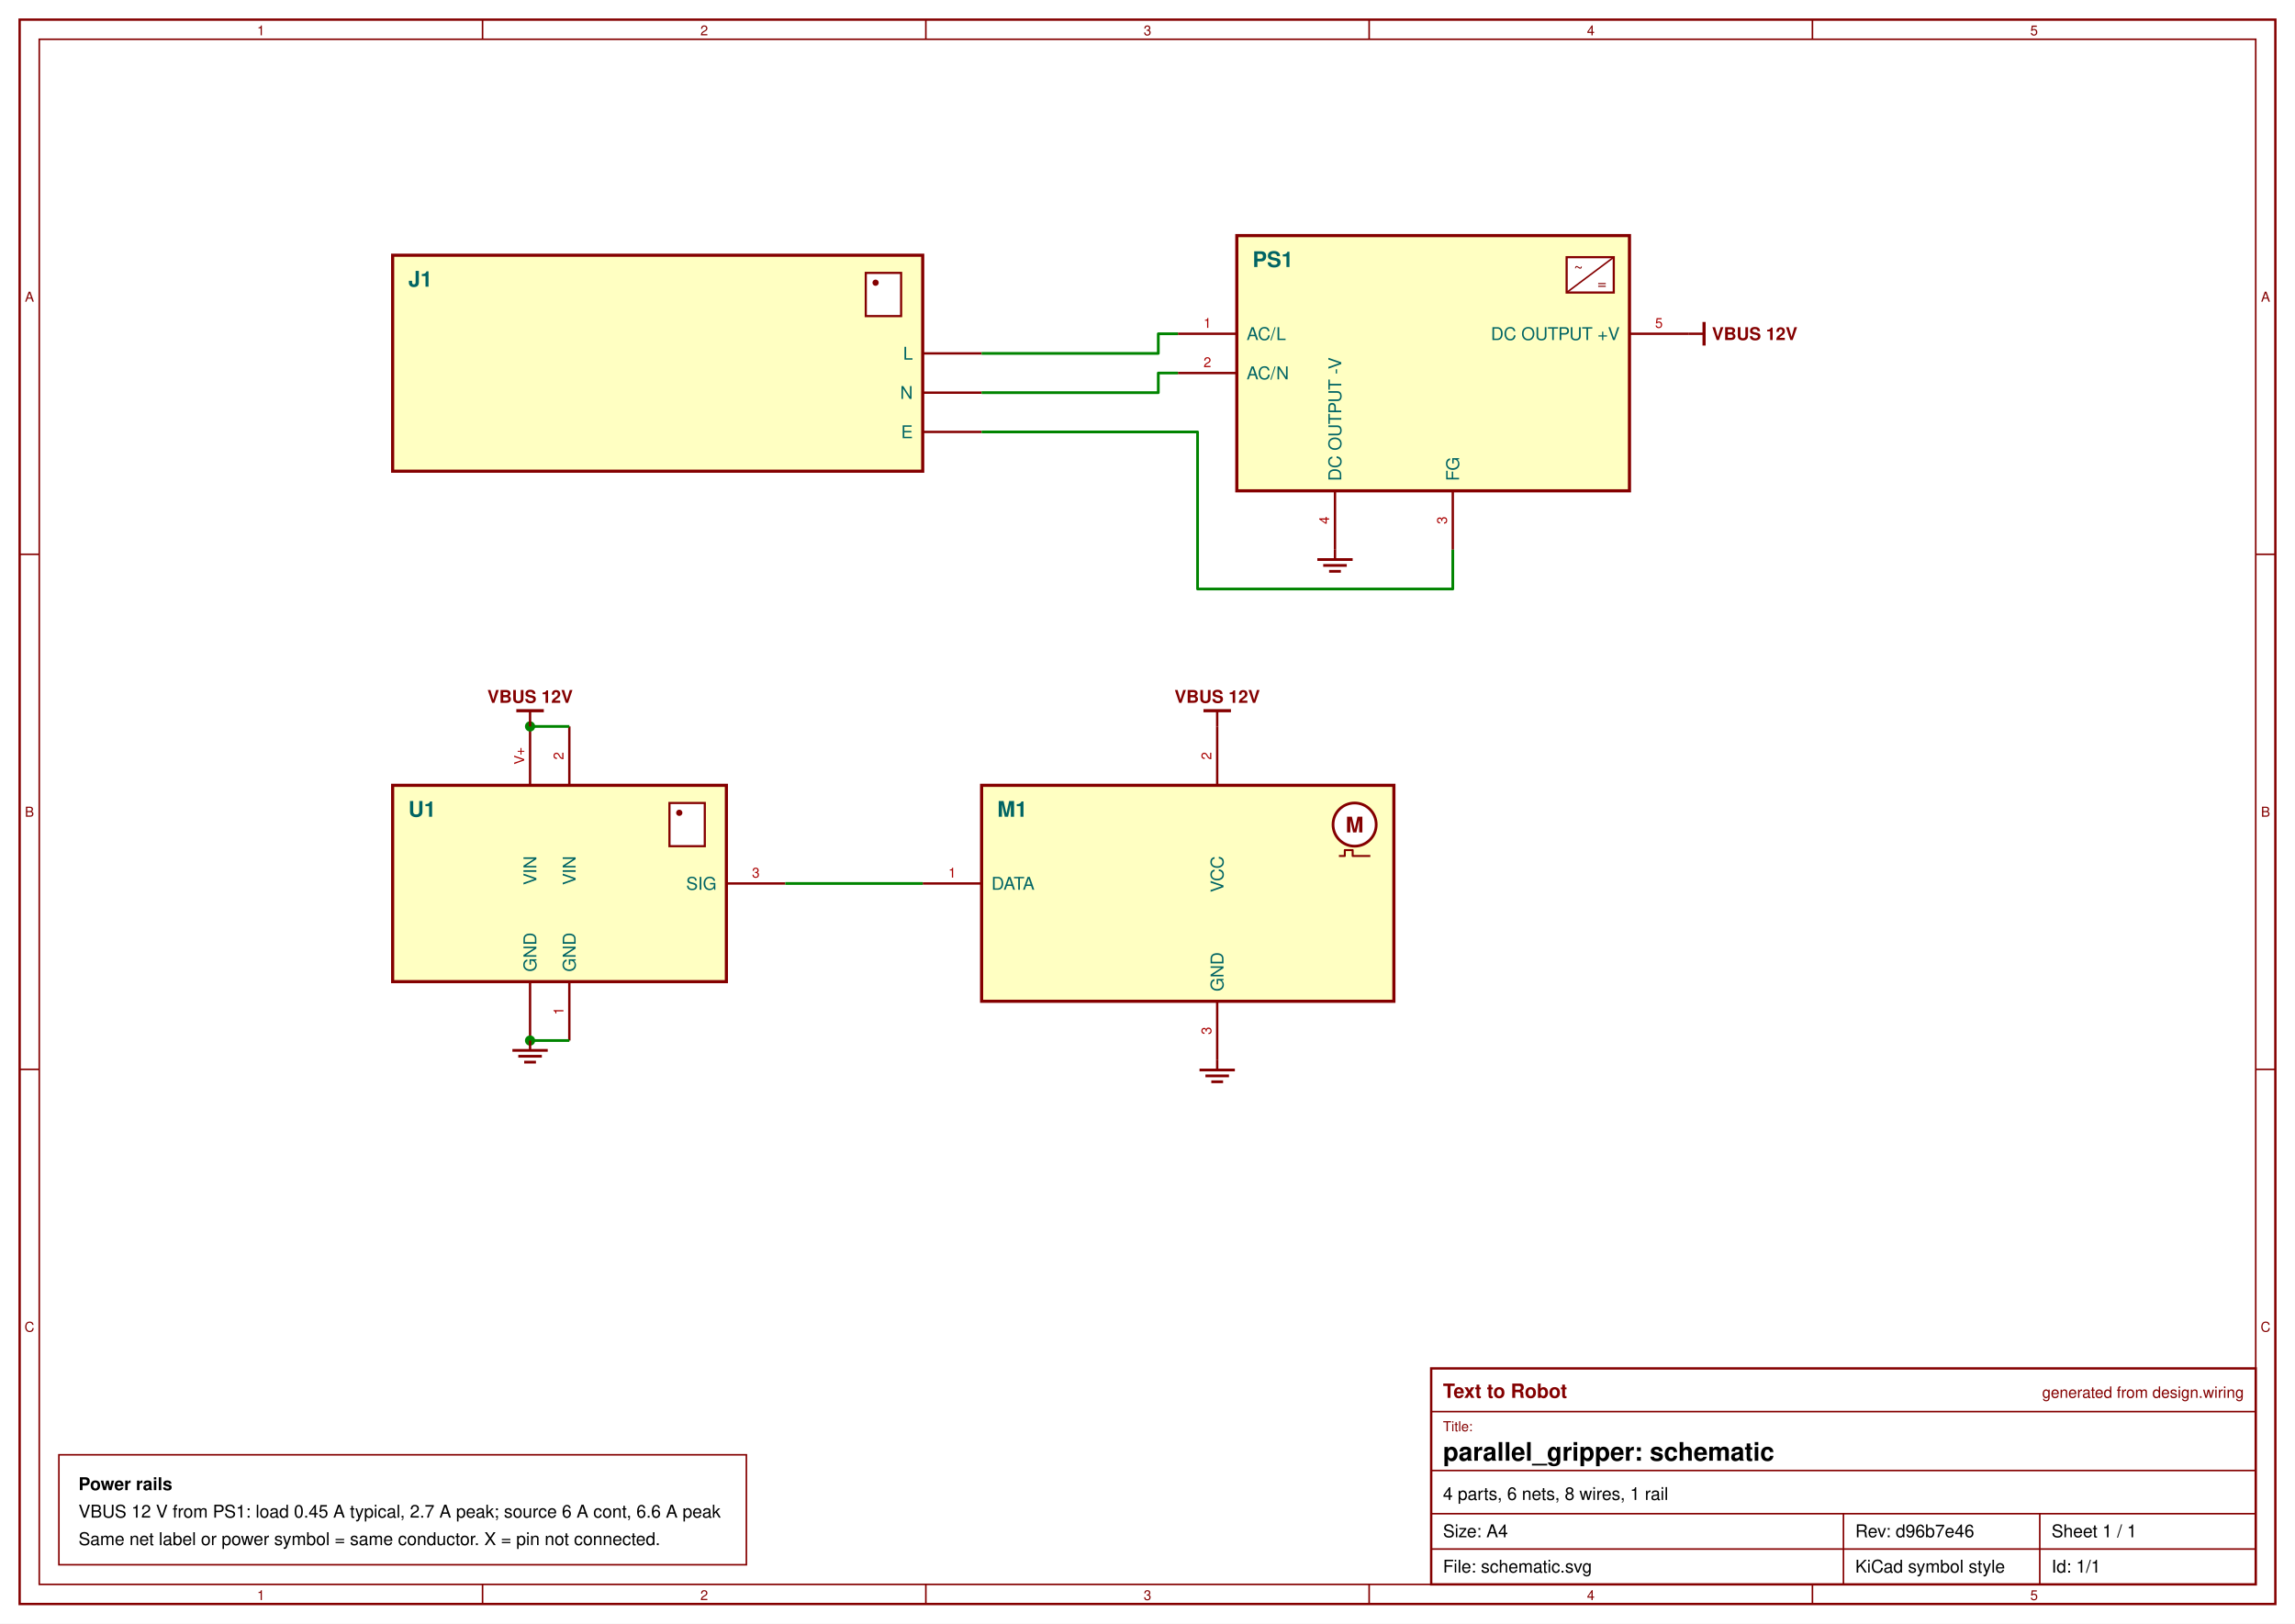
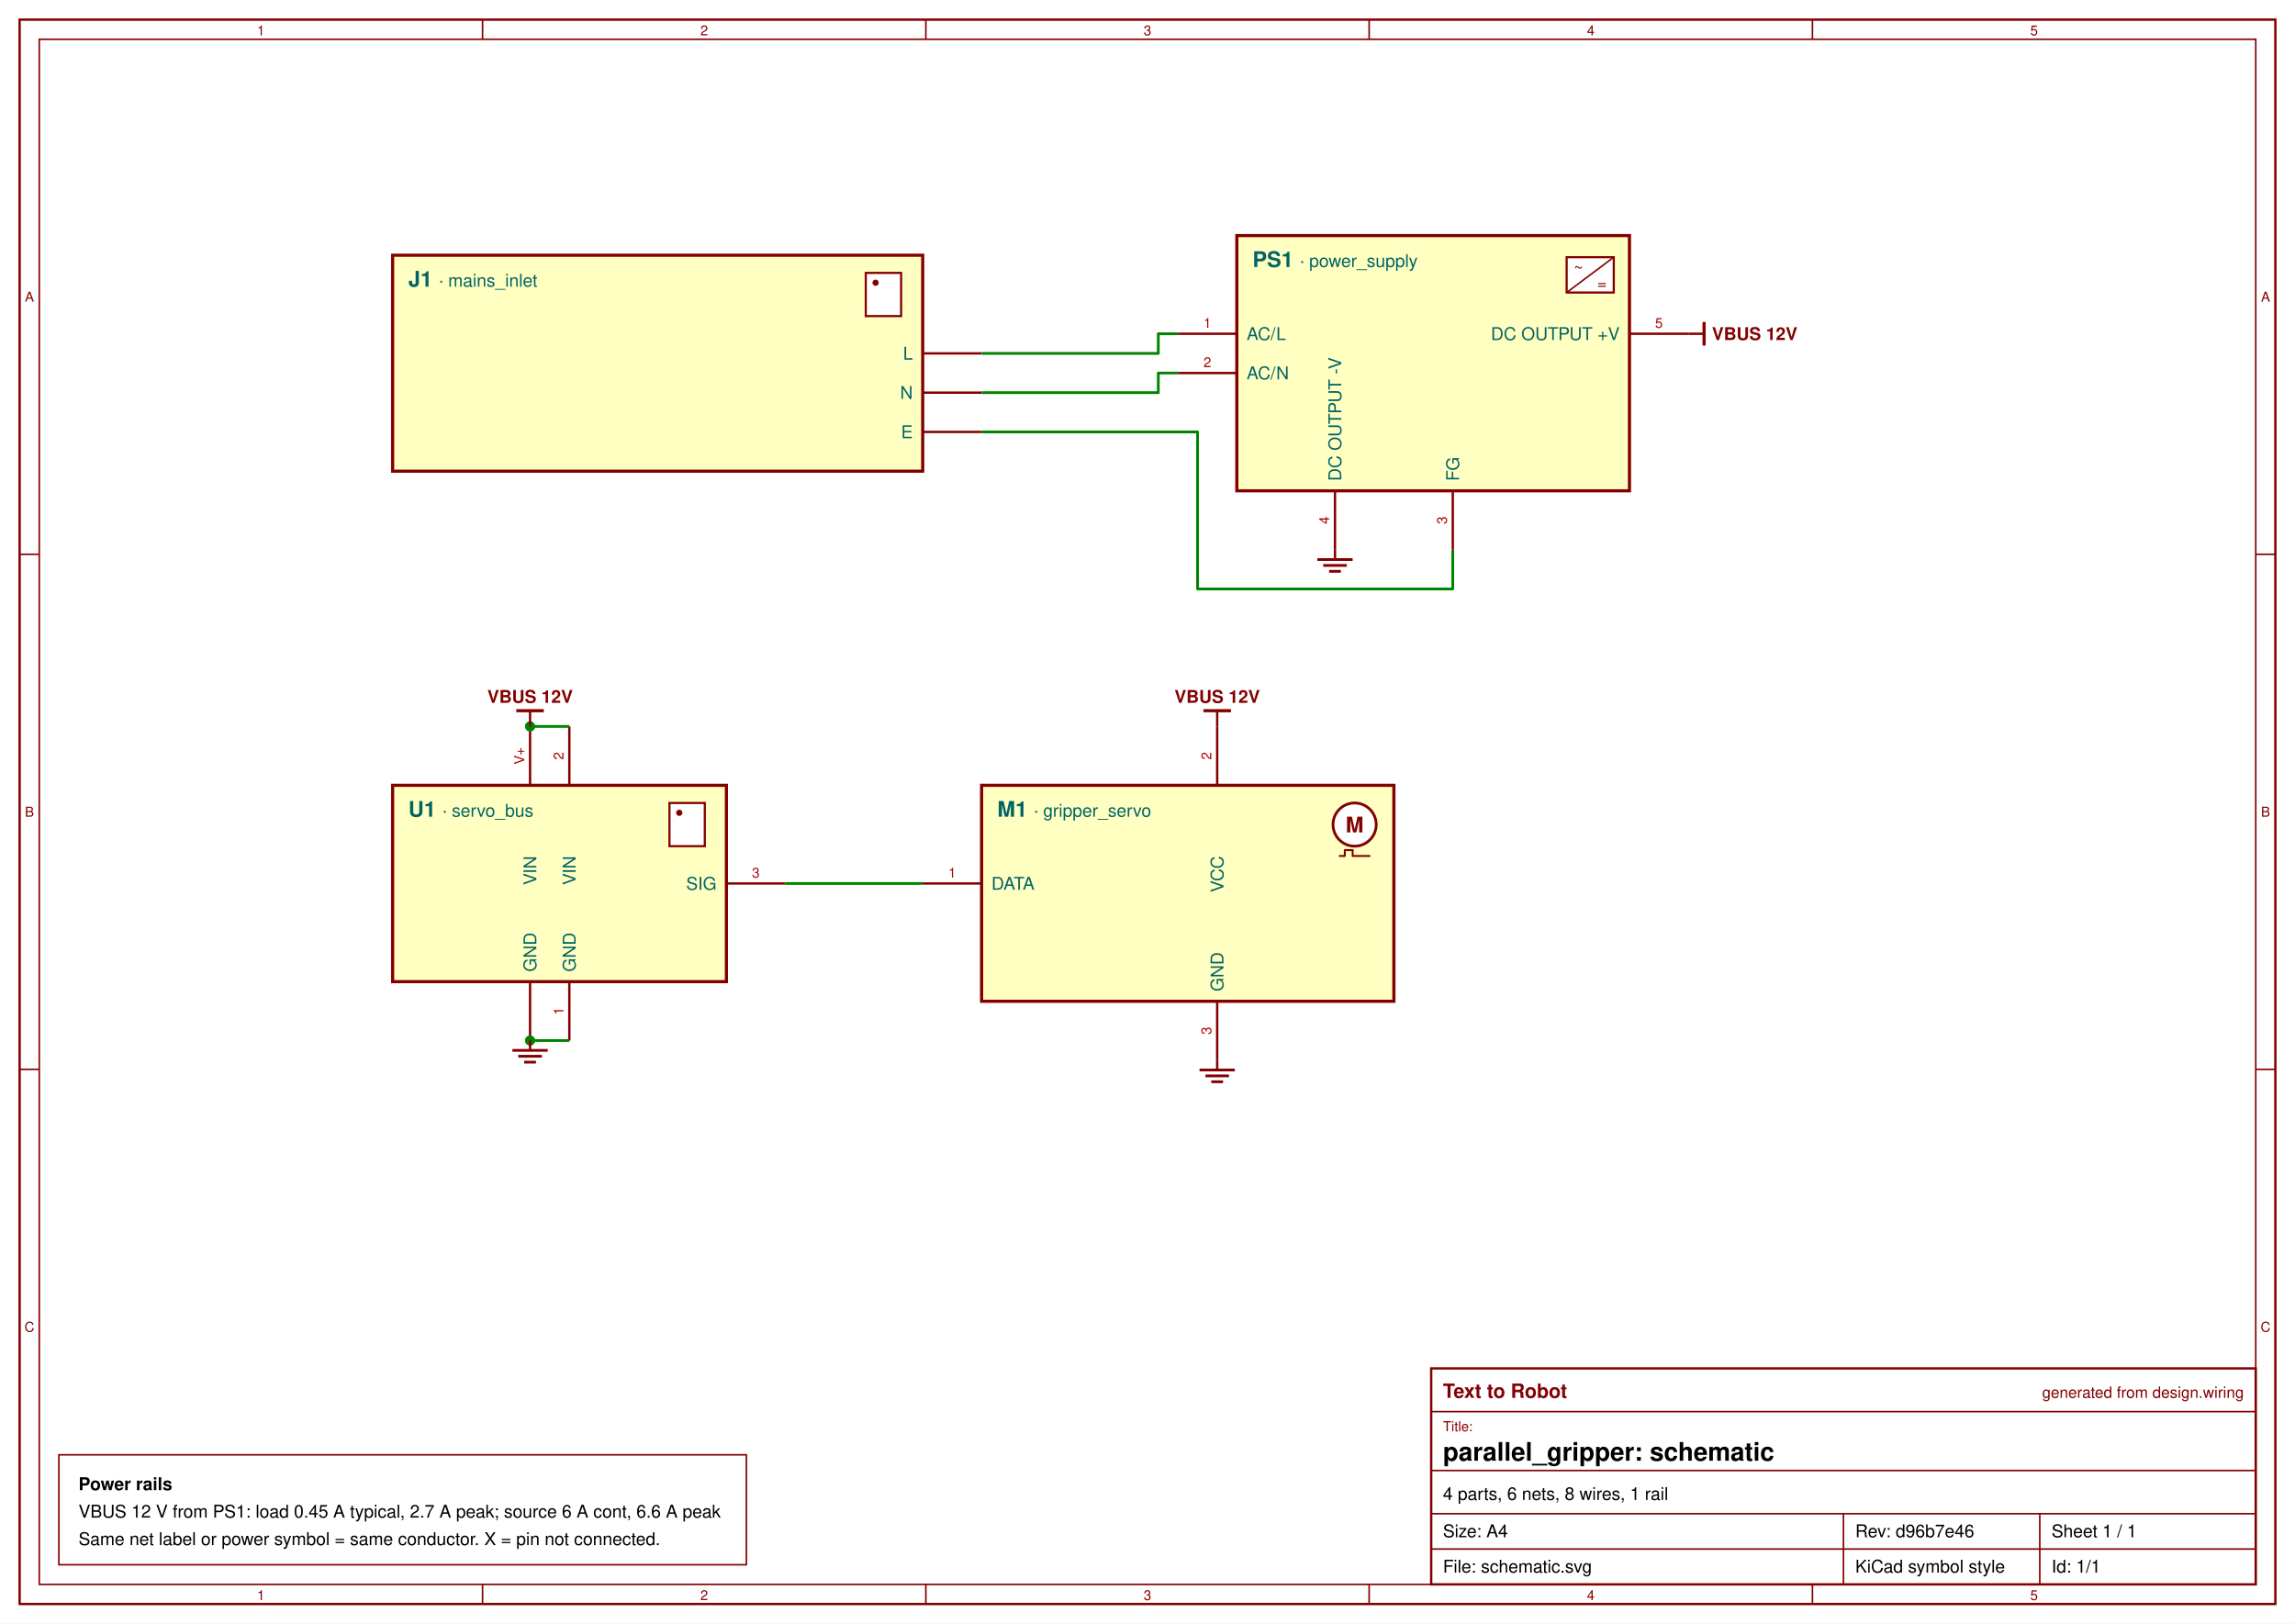
<svg xmlns="http://www.w3.org/2000/svg" viewBox="0 0 1169 827" width="1169" height="827" font-family="Helvetica, Arial, 'Liberation Sans', sans-serif">
  <rect x="0" y="0" width="1169" height="827" fill="#ffffff" />
  <rect x="10" y="10" width="1149" height="807" fill="none" stroke="#840000" stroke-width="1.2" class="frame" />
  <rect x="20" y="20" width="1129" height="787" fill="none" stroke="#840000" stroke-width="0.8" class="frame" />
  <text x="132.9" y="18" font-size="7" text-anchor="middle" fill="#840000" data-g="frame">1</text>
  <text x="132.9" y="815" font-size="7" text-anchor="middle" fill="#840000" data-g="frame">1</text>
  <line x1="245.8" y1="10" x2="245.8" y2="20" stroke="#840000" stroke-width="0.8" class="frame" />
  <line x1="245.8" y1="807" x2="245.8" y2="817" stroke="#840000" stroke-width="0.8" class="frame" />
  <text x="358.7" y="18" font-size="7" text-anchor="middle" fill="#840000" data-g="frame">2</text>
  <text x="358.7" y="815" font-size="7" text-anchor="middle" fill="#840000" data-g="frame">2</text>
  <line x1="471.6" y1="10" x2="471.6" y2="20" stroke="#840000" stroke-width="0.8" class="frame" />
  <line x1="471.6" y1="807" x2="471.6" y2="817" stroke="#840000" stroke-width="0.8" class="frame" />
  <text x="584.5" y="18" font-size="7" text-anchor="middle" fill="#840000" data-g="frame">3</text>
  <text x="584.5" y="815" font-size="7" text-anchor="middle" fill="#840000" data-g="frame">3</text>
  <line x1="697.4" y1="10" x2="697.4" y2="20" stroke="#840000" stroke-width="0.8" class="frame" />
  <line x1="697.4" y1="807" x2="697.4" y2="817" stroke="#840000" stroke-width="0.8" class="frame" />
  <text x="810.3" y="18" font-size="7" text-anchor="middle" fill="#840000" data-g="frame">4</text>
  <text x="810.3" y="815" font-size="7" text-anchor="middle" fill="#840000" data-g="frame">4</text>
  <line x1="923.2" y1="10" x2="923.2" y2="20" stroke="#840000" stroke-width="0.8" class="frame" />
  <line x1="923.2" y1="807" x2="923.2" y2="817" stroke="#840000" stroke-width="0.8" class="frame" />
  <text x="1036.1" y="18" font-size="7" text-anchor="middle" fill="#840000" data-g="frame">5</text>
  <text x="1036.1" y="815" font-size="7" text-anchor="middle" fill="#840000" data-g="frame">5</text>
  <text x="15" y="153.67" font-size="7" text-anchor="middle" fill="#840000" data-g="frame">A</text>
  <text x="1154" y="153.67" font-size="7" text-anchor="middle" fill="#840000" data-g="frame">A</text>
  <line x1="10" y1="282.33" x2="20" y2="282.33" stroke="#840000" stroke-width="0.8" class="frame" />
  <line x1="1149" y1="282.33" x2="1159" y2="282.33" stroke="#840000" stroke-width="0.8" class="frame" />
  <text x="15" y="416" font-size="7" text-anchor="middle" fill="#840000" data-g="frame">B</text>
  <text x="1154" y="416" font-size="7" text-anchor="middle" fill="#840000" data-g="frame">B</text>
  <line x1="10" y1="544.67" x2="20" y2="544.67" stroke="#840000" stroke-width="0.8" class="frame" />
  <line x1="1149" y1="544.67" x2="1159" y2="544.67" stroke="#840000" stroke-width="0.8" class="frame" />
  <text x="15" y="678.33" font-size="7" text-anchor="middle" fill="#840000" data-g="frame">C</text>
  <text x="1154" y="678.33" font-size="7" text-anchor="middle" fill="#840000" data-g="frame">C</text>
  <rect x="500" y="400" width="210" height="110" fill="#ffffc2" stroke="#840000" stroke-width="1.6" class="sym body" data-g="S:M1" data-ref="M1" data-inst="gripper_servo" />
  <text x="508" y="416" font-size="11" font-weight="700" fill="#006464" data-g="S:M1">M1</text>
+   <text x="526.34" y="416" font-size="9" fill="#006464" data-g="S:M1">· gripper_servo</text>
  <text x="508" y="430" font-size="9" fill="#006464" data-g="S:M1" />
  <circle cx="690" cy="420" r="11" fill="#ffffff" stroke="#840000" stroke-width="1.4" class="sym" data-g="S:M1" />
  <text x="690" y="424" font-size="11" text-anchor="middle" font-weight="700" fill="#840000" data-g="S:M1">M</text>
  <polyline points="682,436 685,436 685,433 689,433 689,436 698,436" stroke="#840000" stroke-width="1" fill="none" stroke-linejoin="round" class="sym" data-g="S:M1" />
  <line x1="500" y1="450" x2="470" y2="450" stroke="#840000" stroke-width="1.2" class="pin" data-pin="gripper_servo.bus_a.DATA" data-node="BUS_SERVO_BUS" />
  <text x="485" y="447" font-size="7" text-anchor="middle" fill="#a90000" data-g="S:M1">1</text>
  <text x="505" y="453.2" font-size="9" fill="#006464" data-g="S:M1">DATA</text>
  <line x1="620" y1="400" x2="620" y2="370" stroke="#840000" stroke-width="1.2" class="pin" data-pin="gripper_servo.bus_a.VCC" data-node="VBUS" />
  <text x="617" y="385" font-size="7" text-anchor="middle" fill="#a90000" transform="rotate(-90 617 385)" data-g="S:M1">2</text>
  <text x="623.2" y="436" font-size="9" text-anchor="end" fill="#006464" transform="rotate(-90 623.2 436)" data-g="S:M1">VCC</text>
  <line x1="620" y1="510" x2="620" y2="540" stroke="#840000" stroke-width="1.2" class="pin" data-pin="gripper_servo.bus_a.GND" data-node="GND" />
  <text x="617" y="525" font-size="7" text-anchor="middle" fill="#a90000" transform="rotate(-90 617 525)" data-g="S:M1">3</text>
  <text x="623.2" y="505" font-size="9" fill="#006464" transform="rotate(-90 623.2 505)" data-g="S:M1">GND</text>
  <rect x="630" y="120" width="200" height="130" fill="#ffffc2" stroke="#840000" stroke-width="1.6" class="sym body" data-g="S:PS1" data-ref="PS1" data-inst="power_supply" />
  <text x="638" y="136" font-size="11" font-weight="700" fill="#006464" data-g="S:PS1">PS1</text>
+   <text x="661.85" y="136" font-size="9" fill="#006464" data-g="S:PS1">· power_supply</text>
  <text x="638" y="150" font-size="9" fill="#006464" data-g="S:PS1" />
  <rect x="798" y="131" width="24" height="18" fill="#ffffff" stroke="#840000" stroke-width="1.1" class="sym" data-g="S:PS1" />
  <line x1="798" y1="149" x2="822" y2="131" stroke="#840000" stroke-width="0.8" class="sym" data-g="S:PS1" />
  <text x="804" y="139" font-size="8" text-anchor="middle" fill="#840000" data-g="S:PS1">~</text>
  <text x="816" y="147" font-size="8" text-anchor="middle" fill="#840000" data-g="S:PS1">=</text>
  <line x1="630" y1="170" x2="600" y2="170" stroke="#840000" stroke-width="1.2" class="pin" data-pin="power_supply.ac_in.AC/L" data-node="MAINS_L" />
  <text x="615" y="167" font-size="7" text-anchor="middle" fill="#a90000" data-g="S:PS1">1</text>
  <text x="635" y="173.2" font-size="9" fill="#006464" data-g="S:PS1">AC/L</text>
  <line x1="630" y1="190" x2="600" y2="190" stroke="#840000" stroke-width="1.2" class="pin" data-pin="power_supply.ac_in.AC/N" data-node="MAINS_N" />
  <text x="615" y="187" font-size="7" text-anchor="middle" fill="#a90000" data-g="S:PS1">2</text>
  <text x="635" y="193.2" font-size="9" fill="#006464" data-g="S:PS1">AC/N</text>
  <line x1="740" y1="250" x2="740" y2="280" stroke="#840000" stroke-width="1.2" class="pin" data-pin="power_supply.ac_in.FG" data-node="MAINS_E" />
  <text x="737" y="265" font-size="7" text-anchor="middle" fill="#a90000" transform="rotate(-90 737 265)" data-g="S:PS1">3</text>
  <text x="743.2" y="245" font-size="9" fill="#006464" transform="rotate(-90 743.2 245)" data-g="S:PS1">FG</text>
  <line x1="680" y1="250" x2="680" y2="280" stroke="#840000" stroke-width="1.2" class="pin" data-pin="power_supply.dc_out.DC OUTPUT -V" data-node="GND" />
  <text x="677" y="265" font-size="7" text-anchor="middle" fill="#a90000" transform="rotate(-90 677 265)" data-g="S:PS1">4</text>
  <text x="683.2" y="245" font-size="9" fill="#006464" transform="rotate(-90 683.2 245)" data-g="S:PS1">DC OUTPUT -V</text>
  <line x1="830" y1="170" x2="860" y2="170" stroke="#840000" stroke-width="1.2" class="pin" data-pin="power_supply.dc_out.DC OUTPUT +V" data-node="VBUS" />
  <text x="845" y="167" font-size="7" text-anchor="middle" fill="#a90000" data-g="S:PS1">5</text>
  <text x="825" y="173.2" font-size="9" text-anchor="end" fill="#006464" data-g="S:PS1">DC OUTPUT +V</text>
  <rect x="200" y="400" width="170" height="100" fill="#ffffc2" stroke="#840000" stroke-width="1.6" class="sym body" data-g="S:U1" data-ref="U1" data-inst="servo_bus" />
  <text x="208" y="416" font-size="11" font-weight="700" fill="#006464" data-g="S:U1">U1</text>
+   <text x="225.12" y="416" font-size="9" fill="#006464" data-g="S:U1">· servo_bus</text>
  <text x="208" y="430" font-size="9" fill="#006464" data-g="S:U1" />
  <rect x="341" y="409" width="18" height="22" fill="#ffffff" stroke="#840000" stroke-width="1.1" class="sym" data-g="S:U1" />
  <circle cx="346" cy="414" r="1.6" fill="#840000" class="sym" data-g="S:U1" />
  <line x1="270" y1="400" x2="270" y2="370" stroke="#840000" stroke-width="1.2" class="pin" data-pin="servo_bus.screw_in.VIN" data-node="VBUS" />
  <text x="267" y="385" font-size="7" text-anchor="middle" fill="#a90000" transform="rotate(-90 267 385)" data-g="S:U1">V+</text>
  <text x="273.2" y="436" font-size="9" text-anchor="end" fill="#006464" transform="rotate(-90 273.2 436)" data-g="S:U1">VIN</text>
  <line x1="270" y1="500" x2="270" y2="530" stroke="#840000" stroke-width="1.2" class="pin" data-pin="servo_bus.screw_in.GND" data-node="GND" />
  <text x="273.2" y="495" font-size="9" fill="#006464" transform="rotate(-90 273.2 495)" data-g="S:U1">GND</text>
  <line x1="290" y1="500" x2="290" y2="530" stroke="#840000" stroke-width="1.2" class="pin" data-pin="servo_bus.servo_bus.GND" data-node="GND" />
  <text x="287" y="515" font-size="7" text-anchor="middle" fill="#a90000" transform="rotate(-90 287 515)" data-g="S:U1">1</text>
  <text x="293.2" y="495" font-size="9" fill="#006464" transform="rotate(-90 293.2 495)" data-g="S:U1">GND</text>
  <line x1="290" y1="400" x2="290" y2="370" stroke="#840000" stroke-width="1.2" class="pin" data-pin="servo_bus.servo_bus.VIN" data-node="VBUS" />
  <text x="287" y="385" font-size="7" text-anchor="middle" fill="#a90000" transform="rotate(-90 287 385)" data-g="S:U1">2</text>
  <text x="293.2" y="436" font-size="9" text-anchor="end" fill="#006464" transform="rotate(-90 293.2 436)" data-g="S:U1">VIN</text>
  <line x1="370" y1="450" x2="400" y2="450" stroke="#840000" stroke-width="1.2" class="pin" data-pin="servo_bus.servo_bus.SIG" data-node="BUS_SERVO_BUS" />
  <text x="385" y="447" font-size="7" text-anchor="middle" fill="#a90000" data-g="S:U1">3</text>
  <text x="365" y="453.2" font-size="9" text-anchor="end" fill="#006464" data-g="S:U1">SIG</text>
  <rect x="200" y="130" width="270" height="110" fill="#ffffc2" stroke="#840000" stroke-width="1.6" class="sym body" data-g="S:J1" data-ref="J1" data-inst="mains_inlet" />
  <text x="208" y="146" font-size="11" font-weight="700" fill="#006464" data-g="S:J1">J1</text>
+   <text x="223.29" y="146" font-size="9" fill="#006464" data-g="S:J1">· mains_inlet</text>
  <text x="208" y="160" font-size="9" fill="#006464" data-g="S:J1" />
  <rect x="441" y="139" width="18" height="22" fill="#ffffff" stroke="#840000" stroke-width="1.1" class="sym" data-g="S:J1" />
  <circle cx="446" cy="144" r="1.6" fill="#840000" class="sym" data-g="S:J1" />
  <line x1="470" y1="180" x2="500" y2="180" stroke="#840000" stroke-width="1.2" class="pin" data-pin="mains_inlet.load.L" data-node="MAINS_L" />
  <text x="465" y="183.2" font-size="9" text-anchor="end" fill="#006464" data-g="S:J1">L</text>
  <line x1="470" y1="200" x2="500" y2="200" stroke="#840000" stroke-width="1.2" class="pin" data-pin="mains_inlet.load.N" data-node="MAINS_N" />
  <text x="465" y="203.2" font-size="9" text-anchor="end" fill="#006464" data-g="S:J1">N</text>
  <line x1="470" y1="220" x2="500" y2="220" stroke="#840000" stroke-width="1.2" class="pin" data-pin="mains_inlet.load.E" data-node="MAINS_E" />
  <text x="465" y="223.2" font-size="9" text-anchor="end" fill="#006464" data-g="S:J1">E</text>
  <polyline points="270,370 290,370" stroke="#008400" stroke-width="1.4" fill="none" stroke-linejoin="round" class="wire" data-node="VBUS" />
  <circle cx="270" cy="370" r="2.6" fill="#008400" class="junction" />
  <polyline points="270,530 290,530" stroke="#008400" stroke-width="1.4" fill="none" stroke-linejoin="round" class="wire" data-node="GND" />
  <circle cx="270" cy="530" r="2.6" fill="#008400" class="junction" />
  <line x1="620" y1="370" x2="620" y2="362" stroke="#840000" stroke-width="1.2" class="ann power" data-g="A1" data-name="VBUS" data-at="620,370" />
  <line x1="613" y1="362" x2="627" y2="362" stroke="#840000" stroke-width="1.6" class="ann" data-g="A1" />
  <text x="620" y="358" font-size="9" text-anchor="middle" font-weight="700" fill="#840000" data-g="A1">VBUS 12V</text>
  <line x1="620" y1="540" x2="620" y2="545" stroke="#840000" stroke-width="1.2" class="ann power" data-g="A2" data-name="GND" data-at="620,540" />
  <line x1="611" y1="545" x2="629" y2="545" stroke="#840000" stroke-width="1.4" class="ann" data-g="A2" />
  <line x1="614" y1="548" x2="626" y2="548" stroke="#840000" stroke-width="1.4" class="ann" data-g="A2" />
  <line x1="617" y1="551" x2="623" y2="551" stroke="#840000" stroke-width="1.4" class="ann" data-g="A2" />
  <line x1="680" y1="280" x2="680" y2="285" stroke="#840000" stroke-width="1.2" class="ann power" data-g="A3" data-name="GND" data-at="680,280" />
  <line x1="671" y1="285" x2="689" y2="285" stroke="#840000" stroke-width="1.4" class="ann" data-g="A3" />
  <line x1="674" y1="288" x2="686" y2="288" stroke="#840000" stroke-width="1.4" class="ann" data-g="A3" />
  <line x1="677" y1="291" x2="683" y2="291" stroke="#840000" stroke-width="1.4" class="ann" data-g="A3" />
  <line x1="860" y1="170" x2="868" y2="170" stroke="#840000" stroke-width="1.2" class="ann power" data-g="A4" data-name="VBUS" data-at="860,170" />
  <line x1="868" y1="164" x2="868" y2="176" stroke="#840000" stroke-width="1.6" class="ann" data-g="A4" />
  <text x="872" y="173.2" font-size="9" font-weight="700" fill="#840000" data-g="A4">VBUS 12V</text>
  <line x1="270" y1="370" x2="270" y2="362" stroke="#840000" stroke-width="1.2" class="ann power" data-g="A5" data-name="VBUS" data-at="270,370" />
  <line x1="263" y1="362" x2="277" y2="362" stroke="#840000" stroke-width="1.6" class="ann" data-g="A5" />
  <text x="270" y="358" font-size="9" text-anchor="middle" font-weight="700" fill="#840000" data-g="A5">VBUS 12V</text>
  <line x1="270" y1="530" x2="270" y2="535" stroke="#840000" stroke-width="1.2" class="ann power" data-g="A6" data-name="GND" data-at="270,530" />
  <line x1="261" y1="535" x2="279" y2="535" stroke="#840000" stroke-width="1.4" class="ann" data-g="A6" />
  <line x1="264" y1="538" x2="276" y2="538" stroke="#840000" stroke-width="1.4" class="ann" data-g="A6" />
  <line x1="267" y1="541" x2="273" y2="541" stroke="#840000" stroke-width="1.4" class="ann" data-g="A6" />
  <polyline points="500,220 610,220 610,300 740,300 740,280" stroke="#008400" stroke-width="1.4" fill="none" stroke-linejoin="round" class="wire" data-node="MAINS_E" />
  <polyline points="500,180 590,180 590,170 600,170" stroke="#008400" stroke-width="1.4" fill="none" stroke-linejoin="round" class="wire" data-node="MAINS_L" />
  <polyline points="500,200 590,200 590,190 600,190" stroke="#008400" stroke-width="1.4" fill="none" stroke-linejoin="round" class="wire" data-node="MAINS_N" />
  <polyline points="470,450 400,450" stroke="#008400" stroke-width="1.4" fill="none" stroke-linejoin="round" class="wire" data-node="BUS_SERVO_BUS" />
  <rect x="30" y="741" width="350.18" height="56" fill="#ffffff" stroke="#840000" stroke-width="0.8" class="notes" data-g="notes" />
  <text x="40" y="759" font-size="9" font-weight="700" data-g="notes">Power rails</text>
  <text x="40" y="773" font-size="9" data-g="notes">VBUS  12 V from PS1: load 0.45 A typical, 2.7 A peak; source 6 A cont, 6.6 A peak</text>
  <text x="40" y="787" font-size="9" data-g="notes">Same net label or power symbol = same conductor. X = pin not connected.</text>
  <rect x="729" y="697" width="420" height="110" fill="#ffffff" stroke="#840000" stroke-width="1.2" class="titleblock" data-g="title" />
  <line x1="729" y1="719" x2="1149" y2="719" stroke="#840000" stroke-width="0.8" data-g="title" />
  <line x1="729" y1="749" x2="1149" y2="749" stroke="#840000" stroke-width="0.8" data-g="title" />
  <line x1="729" y1="771" x2="1149" y2="771" stroke="#840000" stroke-width="0.8" data-g="title" />
  <line x1="729" y1="789" x2="1149" y2="789" stroke="#840000" stroke-width="0.8" data-g="title" />
  <line x1="939" y1="771" x2="939" y2="807" stroke="#840000" stroke-width="0.8" data-g="title" />
  <line x1="1039" y1="771" x2="1039" y2="807" stroke="#840000" stroke-width="0.8" data-g="title" />
  <text x="735" y="712" font-size="10" font-weight="700" fill="#840000" data-g="title">Text to Robot</text>
  <text x="1143" y="712" font-size="8" text-anchor="end" fill="#840000" data-g="title">generated from design.wiring</text>
  <text x="735" y="729" font-size="7" fill="#840000" data-g="title">Title:</text>
  <text x="735" y="744" font-size="13" font-weight="700" data-g="title">parallel_gripper: schematic</text>
  <text x="735" y="764" font-size="9" data-g="title">4 parts, 6 nets, 8 wires, 1 rail</text>
  <text x="735" y="783" font-size="9" data-g="title">Size: A4</text>
  <text x="945" y="783" font-size="9" data-g="title">Rev: d96b7e46</text>
  <text x="1045" y="783" font-size="9" data-g="title">Sheet 1 / 1</text>
  <text x="735" y="801" font-size="9" data-g="title">File: schematic.svg</text>
  <text x="945" y="801" font-size="9" data-g="title">KiCad symbol style</text>
  <text x="1045" y="801" font-size="9" data-g="title">Id: 1/1</text>
</svg>
